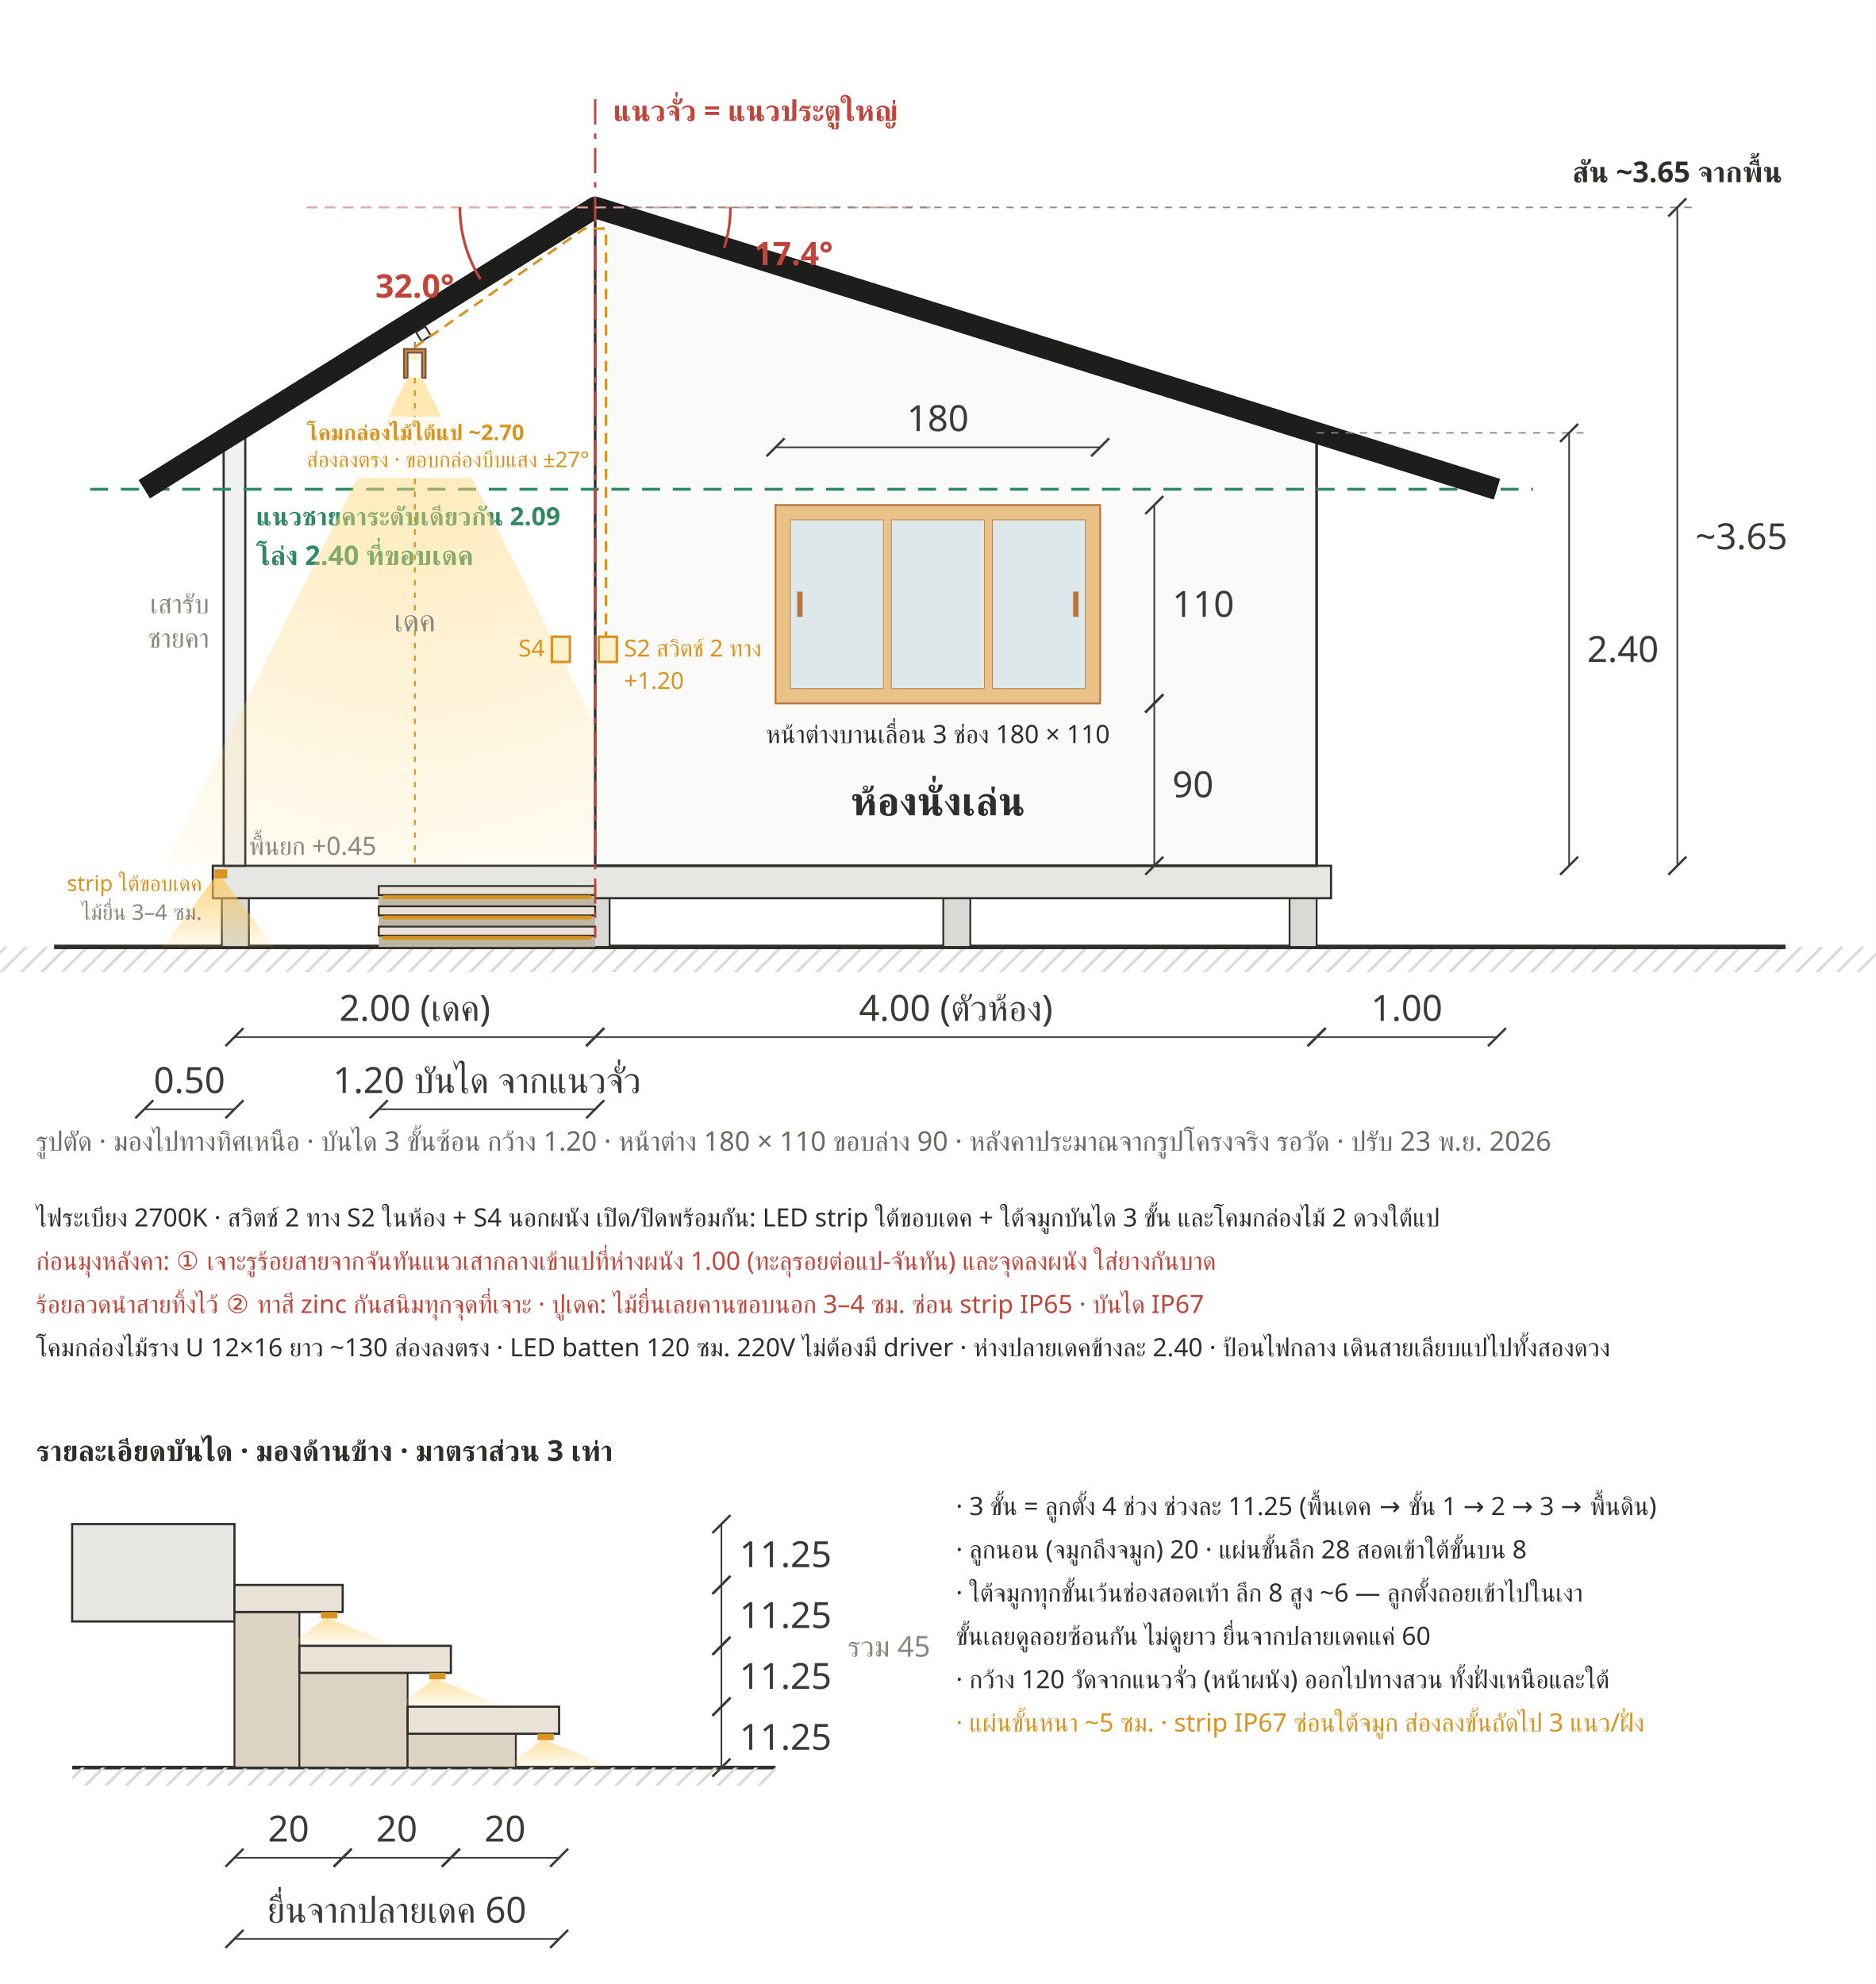
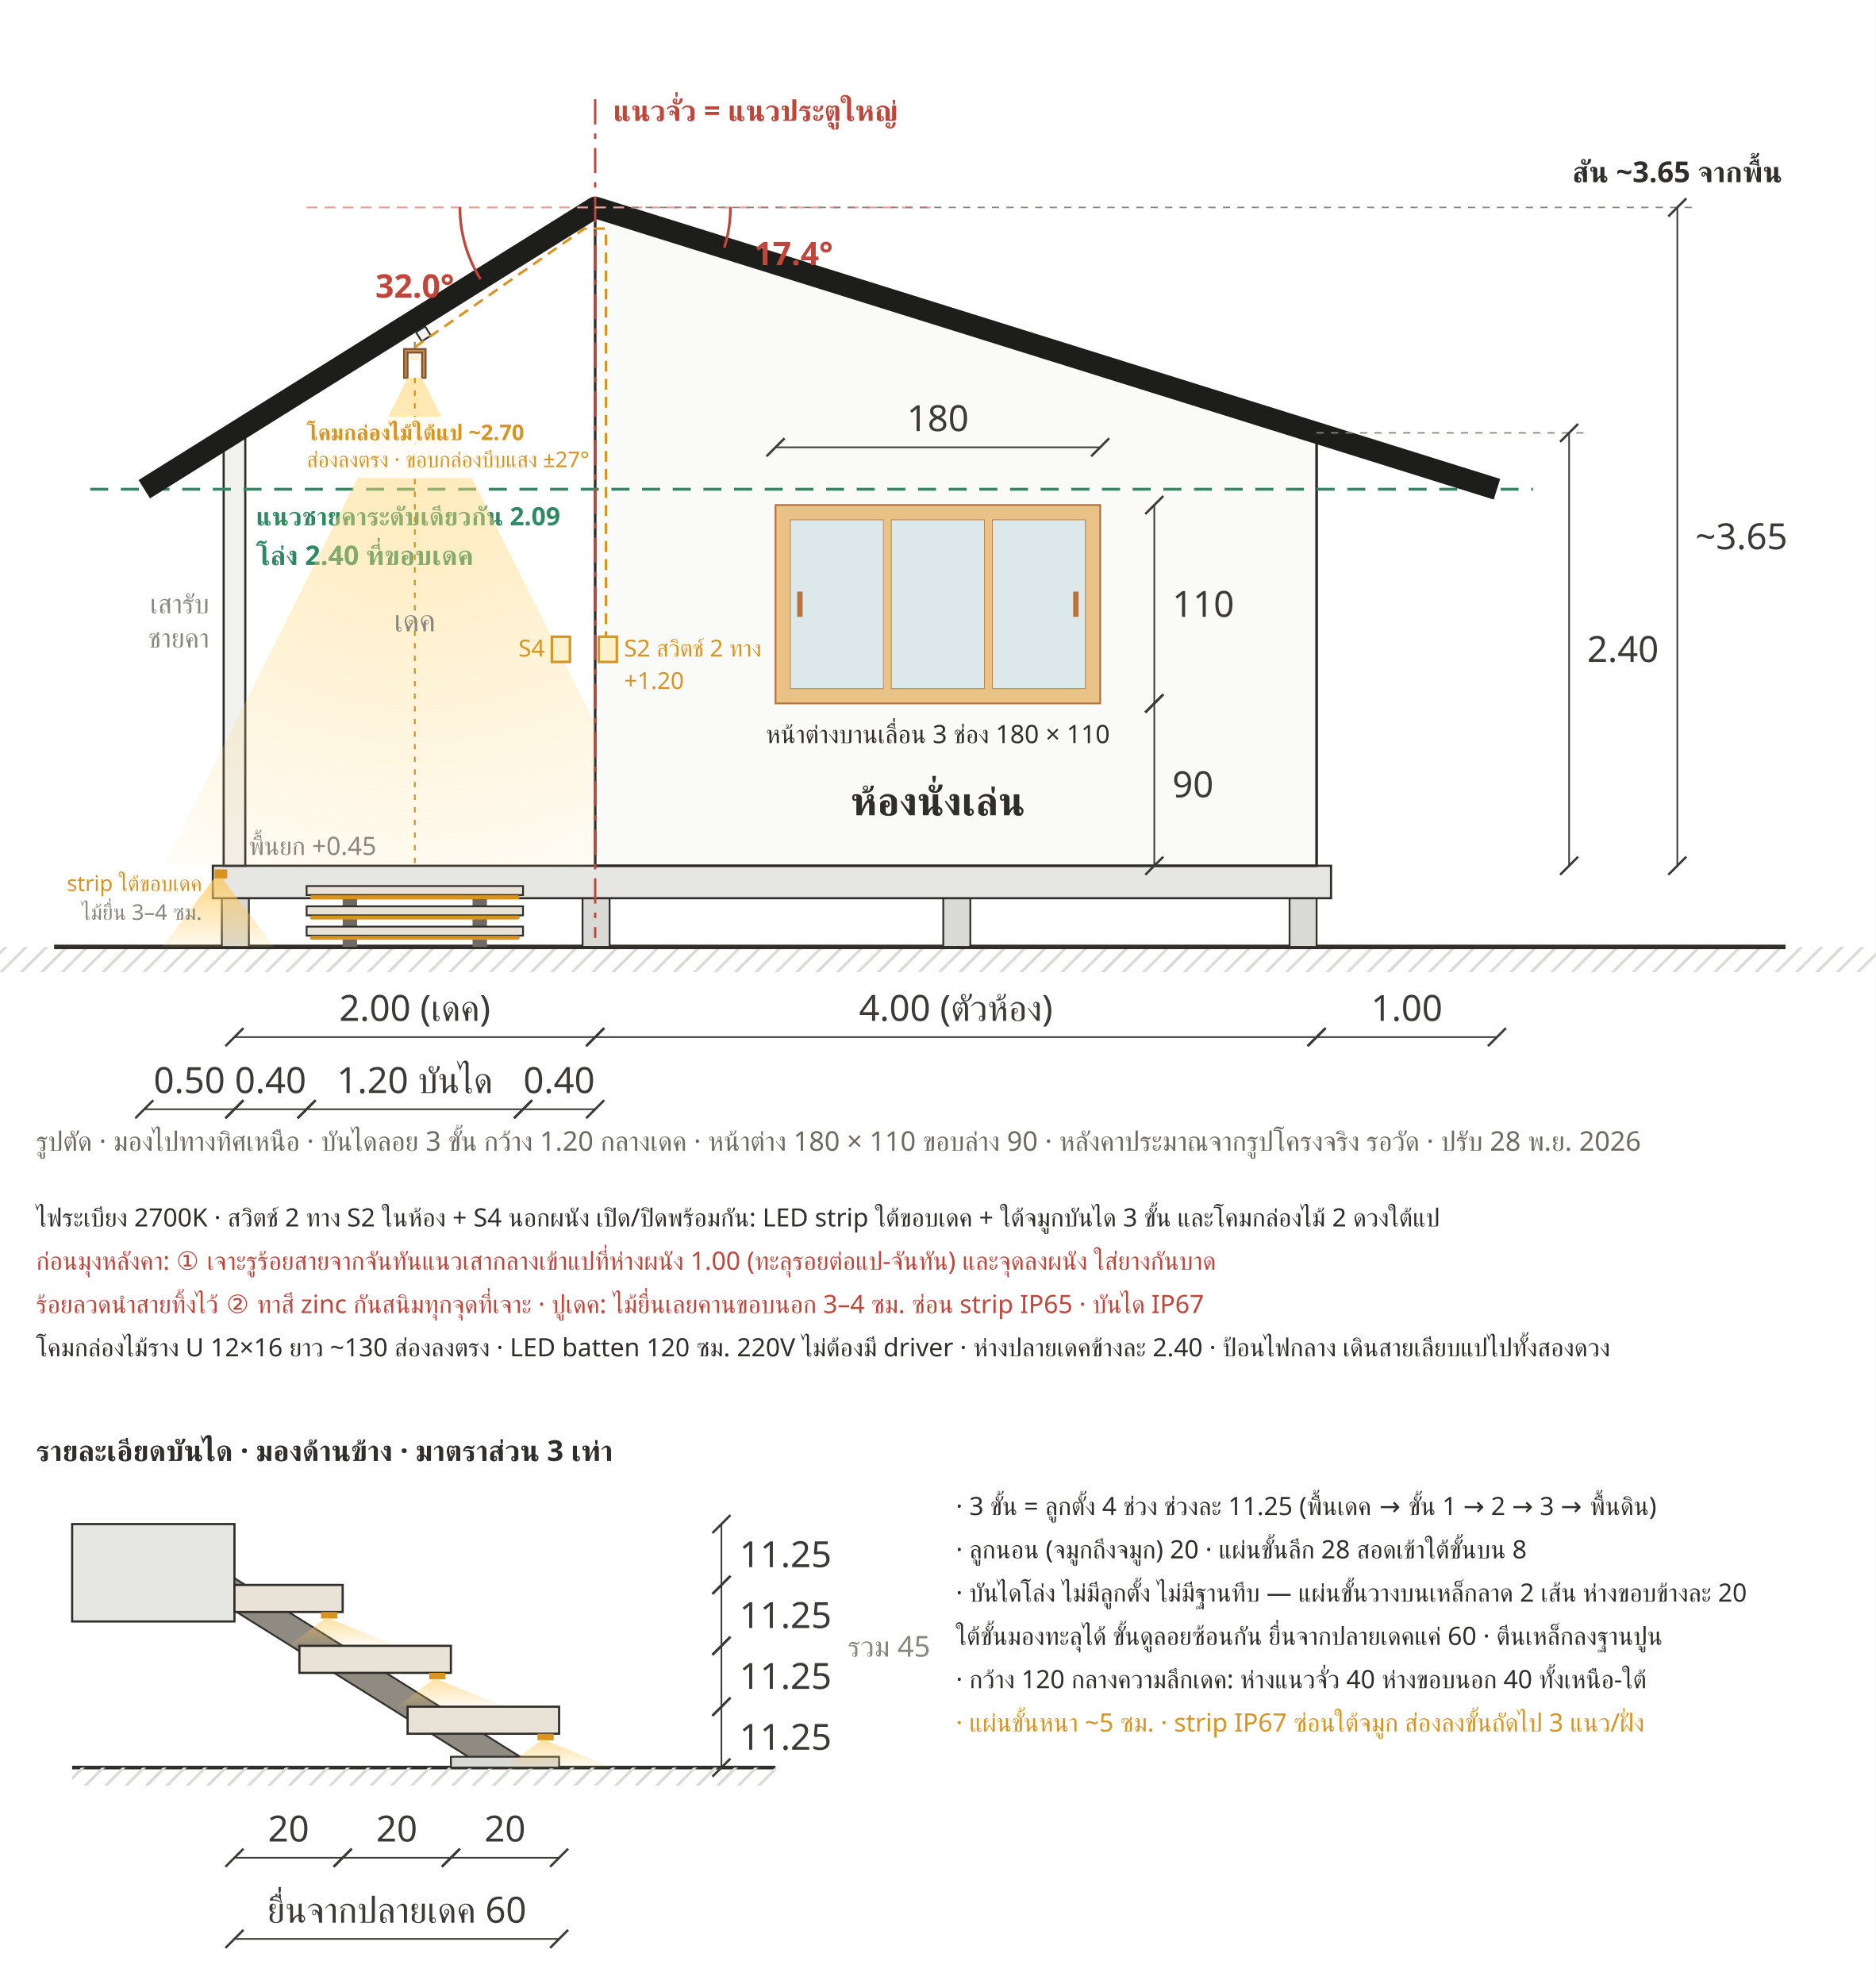
<svg xmlns="http://www.w3.org/2000/svg" viewBox="-330 -480 1040 1100" width="1040" height="1100" font-family="Leelawadee UI, Tahoma, sans-serif">
  <defs>
    <radialGradient id="beam" gradientUnits="userSpaceOnUse" cx="-100" cy="-270.5" r="300">
      <stop offset="0" stop-color="#ffd77a" stop-opacity="0.6" />
      <stop offset="1" stop-color="#ffd77a" stop-opacity="0.06" />
    </radialGradient>
    <linearGradient id="wash" x1="0" y1="0" x2="0" y2="1">
      <stop offset="0" stop-color="#ffc85a" stop-opacity="0.8" />
      <stop offset="1" stop-color="#ffc85a" stop-opacity="0.1" />
    </linearGradient>
    <pattern id="ground" width="8" height="8" patternUnits="userSpaceOnUse" patternTransform="rotate(45)">
      <line x1="0" y1="0" x2="0" y2="8" stroke="#d4d4d0" stroke-width="3" />
    </pattern>
  </defs>
  <rect x="-330" y="-480" width="1040" height="1100" fill="#ffffff" />
  <rect x="-330" y="45" width="1040" height="14" fill="url(#ground)" />
  <line x1="-300" y1="45" x2="660" y2="45" stroke="#2f2e2b" stroke-width="2.5" />
  <rect x="-207" y="18" width="15" height="27" fill="#d9d9d6" stroke="#2f2e2b" stroke-width="1" />
  <rect x="-7" y="18" width="15" height="27" fill="#d9d9d6" stroke="#2f2e2b" stroke-width="1" />
  <rect x="193" y="18" width="15" height="27" fill="#d9d9d6" stroke="#2f2e2b" stroke-width="1" />
  <rect x="385" y="18" width="15" height="27" fill="#d9d9d6" stroke="#2f2e2b" stroke-width="1" />
  <rect x="-212" y="0" width="620" height="18" fill="#e6e6e3" stroke="#2f2e2b" stroke-width="1.2" />
-   <rect x="-120" y="16.25" width="120" height="6.25" fill="#bfb6a6" />
-   <rect x="-120" y="11.25" width="120" height="5" fill="#e9e2d6" stroke="#2f2e2b" stroke-width="1" />
-   <line x1="-117" y1="17.45" x2="-3" y2="17.45" stroke="#d9931f" stroke-width="2.2" stroke-linecap="round" />
-   <rect x="-120" y="27.5" width="120" height="6.25" fill="#bfb6a6" />
-   <rect x="-120" y="22.5" width="120" height="5" fill="#e9e2d6" stroke="#2f2e2b" stroke-width="1" />
-   <line x1="-117" y1="28.7" x2="-3" y2="28.7" stroke="#d9931f" stroke-width="2.2" stroke-linecap="round" />
-   <rect x="-120" y="38.75" width="120" height="6.25" fill="#bfb6a6" />
-   <rect x="-120" y="33.75" width="120" height="5" fill="#e9e2d6" stroke="#2f2e2b" stroke-width="1" />
-   <line x1="-117" y1="39.95" x2="-3" y2="39.95" stroke="#d9931f" stroke-width="2.2" stroke-linecap="round" />
+   <rect x="-140" y="16.25" width="8" height="28.75" fill="#6f6a63" />
+   <rect x="-68" y="16.25" width="8" height="28.75" fill="#6f6a63" />
+   <rect x="-160" y="11.25" width="120" height="5" fill="#e9e2d6" stroke="#2f2e2b" stroke-width="1" />
+   <line x1="-157" y1="17.45" x2="-43" y2="17.45" stroke="#d9931f" stroke-width="2.2" stroke-linecap="round" />
+   <rect x="-160" y="22.5" width="120" height="5" fill="#e9e2d6" stroke="#2f2e2b" stroke-width="1" />
+   <line x1="-157" y1="28.7" x2="-43" y2="28.7" stroke="#d9931f" stroke-width="2.2" stroke-linecap="round" />
+   <rect x="-160" y="33.75" width="120" height="5" fill="#e9e2d6" stroke="#2f2e2b" stroke-width="1" />
+   <line x1="-157" y1="39.95" x2="-43" y2="39.95" stroke="#d9931f" stroke-width="2.2" stroke-linecap="round" />
  <path d="M0 0 V-365 L400 -240 V0 Z" fill="#fafaf9" stroke="#2f2e2b" stroke-width="1.5" />
  <rect x="-206" y="-240" width="12" height="240" fill="#f1f1ef" stroke="#2f2e2b" stroke-width="1.2" />
  <rect x="100" y="-200" width="180" height="110" fill="#e8c287" stroke="#b8743f" stroke-width="1" />
  <rect x="108" y="-192" width="52" height="94" fill="#dde8ea" stroke="#b8743f" stroke-width="0.8" />
  <rect x="106" y="-194" width="56" height="98" fill="none" stroke="#e8c287" stroke-width="4" />
  <rect x="164" y="-192" width="52" height="94" fill="#dde8ea" stroke="#b8743f" stroke-width="0.8" />
  <rect x="162" y="-194" width="56" height="98" fill="none" stroke="#e8c287" stroke-width="4" />
  <rect x="220" y="-192" width="52" height="94" fill="#dde8ea" stroke="#b8743f" stroke-width="0.8" />
  <rect x="218" y="-194" width="56" height="98" fill="none" stroke="#e8c287" stroke-width="4" />
  <rect x="112" y="-152" width="3" height="14" fill="#b8743f" />
  <rect x="265" y="-152" width="3" height="14" fill="#b8743f" />
  <text x="190" y="-68" font-size="14" font-weight="400" text-anchor="middle" fill="#2f2e2b">หน้าต่างบานเลื่อน 3 ช่อง 180 × 110</text>
  <text x="190" y="-28" font-size="22" font-weight="600" text-anchor="middle" fill="#2f2e2b">ห้องนั่งเล่น</text>
  <g>
    <line x1="100" y1="-232" x2="280" y2="-232" stroke="#3b3a36" stroke-width="0.9" />
    <line x1="95" y1="-227" x2="105" y2="-237" stroke="#3b3a36" stroke-width="1.3" />
    <line x1="275" y1="-227" x2="285" y2="-237" stroke="#3b3a36" stroke-width="1.3" />
    <text x="190" y="-241" font-size="20" font-weight="500" text-anchor="middle" fill="#3b3a36">180</text>
  </g>
  <g>
    <line x1="310" y1="-200" x2="310" y2="-90" stroke="#3b3a36" stroke-width="0.9" />
    <line x1="305" y1="-195" x2="315" y2="-205" stroke="#3b3a36" stroke-width="1.3" />
    <line x1="305" y1="-85" x2="315" y2="-95" stroke="#3b3a36" stroke-width="1.3" />
    <text x="320" y="-138" font-size="20" font-weight="500" text-anchor="start" fill="#3b3a36">110</text>
  </g>
  <g>
    <line x1="310" y1="-90" x2="310" y2="0" stroke="#3b3a36" stroke-width="0.9" />
    <line x1="305" y1="-85" x2="315" y2="-95" stroke="#3b3a36" stroke-width="1.3" />
    <line x1="305" y1="5" x2="315" y2="-5" stroke="#3b3a36" stroke-width="1.3" />
    <text x="320" y="-38" font-size="20" font-weight="500" text-anchor="start" fill="#3b3a36">90</text>
  </g>
  <line x1="-280" y1="-208.75" x2="520" y2="-208.75" stroke="#2f8a63" stroke-width="1.6" stroke-dasharray="10 7" />
  <text x="-188" y="-188.75" font-size="14" font-weight="600" text-anchor="start" fill="#2f8a63">แนวชายคาระดับเดียวกัน 2.09</text>
  <text x="-188" y="-166.75" font-size="15" font-weight="600" text-anchor="start" fill="#2f8a63">โล่ง 2.40 ที่ขอบเดค</text>
  <path d="M-250 -208.75 L0 -365 L500 -208.75" fill="none" stroke="#1d1d1b" stroke-width="12" stroke-linejoin="round" />
  <g transform="rotate(-32.01 -100 -302.5)">
    <rect x="-103" y="-296.5" width="6" height="6" fill="#f1f1ef" stroke="#2f2e2b" stroke-width="1" />
  </g>
  <line x1="-100" y1="-290.5" x2="-100" y2="-286.5" stroke="#8a877f" stroke-width="1" />
  <path d="M-106 -286.5 H-94 V-270.5 H-96 V-284.5 H-104 V-270.5 H-106 Z" fill="#c98b52" stroke="#7d5430" stroke-width="1" />
  <rect x="-102.5" y="-283.5" width="5" height="3" fill="#fff1cc" />
  <path d="M-104 -270.5 L-239.25 0 L0 0 L0 -78.5 L-96 -270.5 Z" fill="url(#beam)" />
  <line x1="-100" y1="-270.5" x2="-100" y2="0" stroke="#d9931f" stroke-width="1" stroke-dasharray="3 4" />
  <rect x="-164" y="-249" width="158" height="34" rx="3" fill="#ffffff" fill-opacity="0.85" />
  <text x="-160" y="-236" font-size="12" font-weight="600" text-anchor="start" fill="#d9931f">โคมกล่องไม้ใต้แป ~2.70</text>
  <text x="-160" y="-221" font-size="12" font-weight="400" text-anchor="start" fill="#d9931f">ส่องลงตรง · ขอบกล่องบีบแสง ±27°</text>
  <path d="M-100 -287.5 L-6 -353.25 L6 -353.25 V-126" fill="none" stroke="#d9931f" stroke-width="1.4" stroke-dasharray="6 4" />
  <rect x="2" y="-127" width="10" height="14" fill="#fff1cc" stroke="#d9931f" stroke-width="1.4" />
  <text x="16" y="-116" font-size="13" font-weight="400" text-anchor="start" fill="#d9931f">S2 สวิตช์ 2 ทาง</text>
  <rect x="-24" y="-127" width="10" height="14" fill="#fff1cc" stroke="#d9931f" stroke-width="1.4" />
  <text x="-28" y="-116" font-size="13" font-weight="400" text-anchor="end" fill="#d9931f">S4</text>
  <text x="16" y="-98" font-size="13" font-weight="400" text-anchor="start" fill="#d9931f">+1.20</text>
  <path d="M-209 4 L-240 45 L-178 45 Z" fill="url(#wash)" />
  <rect x="-211" y="2" width="7" height="5" fill="#d9931f" />
  <text x="-218" y="14" font-size="12" font-weight="400" text-anchor="end" fill="#d9931f">strip ใต้ขอบเดค</text>
  <text x="-218" y="30" font-size="12" font-weight="400" text-anchor="end" fill="#8a877f">ไม้ยื่น 3–4 ซม.</text>
  <line x1="0" y1="-425" x2="0" y2="40" stroke="#c0453a" stroke-width="1.3" stroke-dasharray="14 5 3 5" />
  <text x="10" y="-413" font-size="16" font-weight="600" text-anchor="start" fill="#c0453a">แนวจั่ว = แนวประตูใหญ่</text>
  <line x1="-160" y1="-365" x2="190" y2="-365" stroke="#e7a39b" stroke-width="1" stroke-dasharray="6 4" />
  <path d="M-75 -365 A75 75 0 0 0 -63.6 -325.25" fill="none" stroke="#c0453a" stroke-width="1.5" />
  <path d="M75 -365 A75 75 0 0 1 71.586 -342.629" fill="none" stroke="#c0453a" stroke-width="1.5" />
  <text x="-100" y="-315" font-size="18" font-weight="600" text-anchor="middle" fill="#c0453a">32.0°</text>
  <text x="110" y="-333" font-size="18" font-weight="600" text-anchor="middle" fill="#c0453a">17.4°</text>
  <text x="-214" y="-140" font-size="15" font-weight="400" text-anchor="end" fill="#8a877f">เสารับ</text>
  <text x="-214" y="-121" font-size="15" font-weight="400" text-anchor="end" fill="#8a877f">ชายคา</text>
  <text x="-100" y="-130" font-size="17" font-weight="400" text-anchor="middle" fill="#8a877f">เดค</text>
  <text x="-192" y="-6" font-size="14" font-weight="400" text-anchor="start" fill="#8a877f">พื้นยก +0.45</text>
  <line x1="400" y1="-240" x2="550" y2="-240" stroke="#8a877f" stroke-width="0.8" stroke-dasharray="4 4" />
  <line x1="20" y1="-365" x2="610" y2="-365" stroke="#8a877f" stroke-width="0.8" stroke-dasharray="4 4" />
  <g>
    <line x1="540" y1="-240" x2="540" y2="0" stroke="#3b3a36" stroke-width="0.9" />
    <line x1="535" y1="-235" x2="545" y2="-245" stroke="#3b3a36" stroke-width="1.3" />
    <line x1="535" y1="5" x2="545" y2="-5" stroke="#3b3a36" stroke-width="1.3" />
    <text x="550" y="-113" font-size="20" font-weight="500" text-anchor="start" fill="#3b3a36">2.40</text>
  </g>
  <g>
    <line x1="600" y1="-365" x2="600" y2="0" stroke="#3b3a36" stroke-width="0.9" />
    <line x1="595" y1="-360" x2="605" y2="-370" stroke="#3b3a36" stroke-width="1.3" />
    <line x1="595" y1="5" x2="605" y2="-5" stroke="#3b3a36" stroke-width="1.3" />
    <text x="610" y="-175.5" font-size="20" font-weight="500" text-anchor="start" fill="#3b3a36">~3.65</text>
  </g>
  <text x="600" y="-379" font-size="16" font-weight="600" text-anchor="middle" fill="#2f2e2b">สัน ~3.65 จากพื้น</text>
  <g>
    <line x1="-250" y1="135" x2="-200" y2="135" stroke="#3b3a36" stroke-width="0.9" />
    <line x1="-255" y1="140" x2="-245" y2="130" stroke="#3b3a36" stroke-width="1.3" />
    <line x1="-205" y1="140" x2="-195" y2="130" stroke="#3b3a36" stroke-width="1.3" />
    <text x="-225" y="126" font-size="20" font-weight="500" text-anchor="middle" fill="#3b3a36">0.50</text>
  </g>
  <g>
-     <line x1="-120" y1="135" x2="0" y2="135" stroke="#3b3a36" stroke-width="0.9" />
-     <line x1="-125" y1="140" x2="-115" y2="130" stroke="#3b3a36" stroke-width="1.3" />
+     <line x1="-200" y1="135" x2="-160" y2="135" stroke="#3b3a36" stroke-width="0.9" />
+     <line x1="-205" y1="140" x2="-195" y2="130" stroke="#3b3a36" stroke-width="1.3" />
+     <line x1="-165" y1="140" x2="-155" y2="130" stroke="#3b3a36" stroke-width="1.3" />
+     <text x="-180" y="126" font-size="20" font-weight="500" text-anchor="middle" fill="#3b3a36">0.40</text>
+   </g>
+   <g>
+     <line x1="-160" y1="135" x2="-40" y2="135" stroke="#3b3a36" stroke-width="0.9" />
+     <line x1="-165" y1="140" x2="-155" y2="130" stroke="#3b3a36" stroke-width="1.3" />
+     <line x1="-45" y1="140" x2="-35" y2="130" stroke="#3b3a36" stroke-width="1.3" />
+     <text x="-100" y="126" font-size="20" font-weight="500" text-anchor="middle" fill="#3b3a36">1.20 บันได</text>
+   </g>
+   <g>
+     <line x1="-40" y1="135" x2="0" y2="135" stroke="#3b3a36" stroke-width="0.9" />
+     <line x1="-45" y1="140" x2="-35" y2="130" stroke="#3b3a36" stroke-width="1.3" />
    <line x1="-5" y1="140" x2="5" y2="130" stroke="#3b3a36" stroke-width="1.3" />
-     <text x="-60" y="126" font-size="20" font-weight="500" text-anchor="middle" fill="#3b3a36">1.20 บันได จากแนวจั่ว</text>
+     <text x="-20" y="126" font-size="20" font-weight="500" text-anchor="middle" fill="#3b3a36">0.40</text>
  </g>
  <g>
    <line x1="-200" y1="95" x2="0" y2="95" stroke="#3b3a36" stroke-width="0.9" />
    <line x1="-205" y1="100" x2="-195" y2="90" stroke="#3b3a36" stroke-width="1.3" />
    <line x1="-5" y1="100" x2="5" y2="90" stroke="#3b3a36" stroke-width="1.3" />
    <text x="-100" y="86" font-size="20" font-weight="500" text-anchor="middle" fill="#3b3a36">2.00 (เดค)</text>
  </g>
  <g>
    <line x1="0" y1="95" x2="400" y2="95" stroke="#3b3a36" stroke-width="0.9" />
    <line x1="-5" y1="100" x2="5" y2="90" stroke="#3b3a36" stroke-width="1.3" />
    <line x1="395" y1="100" x2="405" y2="90" stroke="#3b3a36" stroke-width="1.3" />
    <text x="200" y="86" font-size="20" font-weight="500" text-anchor="middle" fill="#3b3a36">4.00 (ตัวห้อง)</text>
  </g>
  <g>
    <line x1="400" y1="95" x2="500" y2="95" stroke="#3b3a36" stroke-width="0.9" />
    <line x1="395" y1="100" x2="405" y2="90" stroke="#3b3a36" stroke-width="1.3" />
    <line x1="495" y1="100" x2="505" y2="90" stroke="#3b3a36" stroke-width="1.3" />
    <text x="450" y="86" font-size="20" font-weight="500" text-anchor="middle" fill="#3b3a36">1.00</text>
  </g>
  <text x="-310" y="200" font-size="14" font-weight="400" text-anchor="start" fill="#2f2e2b">ไฟระเบียง 2700K · สวิตช์ 2 ทาง S2 ในห้อง + S4 นอกผนัง เปิด/ปิดพร้อมกัน: LED strip ใต้ขอบเดค + ใต้จมูกบันได 3 ขั้น และโคมกล่องไม้ 2 ดวงใต้แป</text>
  <text x="-310" y="224" font-size="14" font-weight="400" text-anchor="start" fill="#c0453a">ก่อนมุงหลังคา: ① เจาะรูร้อยสายจากจันทันแนวเสากลางเข้าแปที่ห่างผนัง 1.00 (ทะลุรอยต่อแป-จันทัน) และจุดลงผนัง ใส่ยางกันบาด</text>
  <text x="-310" y="248" font-size="14" font-weight="400" text-anchor="start" fill="#c0453a">ร้อยลวดนำสายทิ้งไว้  ② ทาสี zinc กันสนิมทุกจุดที่เจาะ · ปูเดค: ไม้ยื่นเลยคานขอบนอก 3–4 ซม. ซ่อน strip IP65 · บันได IP67</text>
  <text x="-310" y="272" font-size="14" font-weight="400" text-anchor="start" fill="#2f2e2b">โคมกล่องไม้ราง U 12×16 ยาว ~130 ส่องลงตรง · LED batten 120 ซม. 220V ไม่ต้องมี driver · ห่างปลายเดคข้างละ 2.40 · ป้อนไฟกลาง เดินสายเลียบแปไปทั้งสองดวง</text>
-   <text x="-310" y="158" font-size="15" font-weight="400" text-anchor="start" fill="#6d6a62">รูปตัด · มองไปทางทิศเหนือ · บันได 3 ขั้นซ้อน กว้าง 1.20 · หน้าต่าง 180 × 110 ขอบล่าง 90 · หลังคาประมาณจากรูปโครงจริง รอวัด · ปรับ 23 พ.ย. 2026</text>
+   <text x="-310" y="158" font-size="15" font-weight="400" text-anchor="start" fill="#6d6a62">รูปตัด · มองไปทางทิศเหนือ · บันไดลอย 3 ขั้น กว้าง 1.20 กลางเดค · หน้าต่าง 180 × 110 ขอบล่าง 90 · หลังคาประมาณจากรูปโครงจริง รอวัด · ปรับ 28 พ.ย. 2026</text>
  <text x="-310" y="330" font-size="16" font-weight="600" text-anchor="start" fill="#2f2e2b">รายละเอียดบันได · มองด้านข้าง · มาตราส่วน 3 เท่า</text>
  <line x1="-290" y1="500" x2="100" y2="500" stroke="#2f2e2b" stroke-width="2" />
  <rect x="-290" y="500" width="390" height="10" fill="url(#ground)" />
  <rect x="-290" y="365" width="90" height="54" fill="#e6e6e3" stroke="#2f2e2b" stroke-width="1.2" />
-   <rect x="-200" y="413.75" width="36" height="86.25" fill="#ddd3c2" stroke="#2f2e2b" stroke-width="1" />
+   <polygon points="-200,395 -32,500 -60.8,500 -200,413" fill="#8f8a82" stroke="#2f2e2b" stroke-width="1" />
+   <rect x="-80" y="494" width="60" height="6" fill="#d9d9d6" stroke="#2f2e2b" stroke-width="1" />
  <rect x="-200" y="398.75" width="60" height="15" fill="#e9e2d6" stroke="#2f2e2b" stroke-width="1.2" />
  <rect x="-152" y="413.75" width="9" height="3.6" fill="#d9931f" />
  <path d="M-149 416.75 L-170 432.5 L-110 432.5 Z" fill="url(#wash)" opacity="0.7" />
-   <rect x="-164" y="447.5" width="60" height="52.5" fill="#ddd3c2" stroke="#2f2e2b" stroke-width="1" />
  <rect x="-164" y="432.5" width="84" height="15" fill="#e9e2d6" stroke="#2f2e2b" stroke-width="1.2" />
  <rect x="-92" y="447.5" width="9" height="3.6" fill="#d9931f" />
  <path d="M-89 450.5 L-110 466.25 L-50 466.25 Z" fill="url(#wash)" opacity="0.7" />
-   <rect x="-104" y="481.25" width="60" height="18.75" fill="#ddd3c2" stroke="#2f2e2b" stroke-width="1" />
  <rect x="-104" y="466.25" width="84" height="15" fill="#e9e2d6" stroke="#2f2e2b" stroke-width="1.2" />
  <rect x="-32" y="481.25" width="9" height="3.6" fill="#d9931f" />
  <path d="M-29 484.25 L-50 500 L10 500 Z" fill="url(#wash)" opacity="0.7" />
  <g>
    <line x1="-200" y1="550" x2="-140" y2="550" stroke="#3b3a36" stroke-width="0.9" />
    <line x1="-205" y1="555" x2="-195" y2="545" stroke="#3b3a36" stroke-width="1.3" />
    <line x1="-145" y1="555" x2="-135" y2="545" stroke="#3b3a36" stroke-width="1.3" />
    <text x="-170" y="541" font-size="20" font-weight="500" text-anchor="middle" fill="#3b3a36">20</text>
  </g>
  <g>
    <line x1="-140" y1="550" x2="-80" y2="550" stroke="#3b3a36" stroke-width="0.9" />
    <line x1="-145" y1="555" x2="-135" y2="545" stroke="#3b3a36" stroke-width="1.3" />
    <line x1="-85" y1="555" x2="-75" y2="545" stroke="#3b3a36" stroke-width="1.3" />
    <text x="-110" y="541" font-size="20" font-weight="500" text-anchor="middle" fill="#3b3a36">20</text>
  </g>
  <g>
    <line x1="-80" y1="550" x2="-20" y2="550" stroke="#3b3a36" stroke-width="0.9" />
    <line x1="-85" y1="555" x2="-75" y2="545" stroke="#3b3a36" stroke-width="1.3" />
    <line x1="-25" y1="555" x2="-15" y2="545" stroke="#3b3a36" stroke-width="1.3" />
    <text x="-50" y="541" font-size="20" font-weight="500" text-anchor="middle" fill="#3b3a36">20</text>
  </g>
  <g>
    <line x1="-200" y1="595" x2="-20" y2="595" stroke="#3b3a36" stroke-width="0.9" />
    <line x1="-205" y1="600" x2="-195" y2="590" stroke="#3b3a36" stroke-width="1.3" />
    <line x1="-25" y1="600" x2="-15" y2="590" stroke="#3b3a36" stroke-width="1.3" />
    <text x="-110" y="586" font-size="20" font-weight="500" text-anchor="middle" fill="#3b3a36">ยื่นจากปลายเดค 60</text>
  </g>
  <g>
    <line x1="70" y1="365" x2="70" y2="398.75" stroke="#3b3a36" stroke-width="0.9" />
    <line x1="65" y1="370" x2="75" y2="360" stroke="#3b3a36" stroke-width="1.3" />
    <line x1="65" y1="403.75" x2="75" y2="393.75" stroke="#3b3a36" stroke-width="1.3" />
    <text x="80" y="388.875" font-size="20" font-weight="500" text-anchor="start" fill="#3b3a36">11.25</text>
  </g>
  <g>
    <line x1="70" y1="398.75" x2="70" y2="432.5" stroke="#3b3a36" stroke-width="0.9" />
    <line x1="65" y1="403.75" x2="75" y2="393.75" stroke="#3b3a36" stroke-width="1.3" />
    <line x1="65" y1="437.5" x2="75" y2="427.5" stroke="#3b3a36" stroke-width="1.3" />
    <text x="80" y="422.625" font-size="20" font-weight="500" text-anchor="start" fill="#3b3a36">11.25</text>
  </g>
  <g>
    <line x1="70" y1="432.5" x2="70" y2="466.25" stroke="#3b3a36" stroke-width="0.9" />
    <line x1="65" y1="437.5" x2="75" y2="427.5" stroke="#3b3a36" stroke-width="1.3" />
    <line x1="65" y1="471.25" x2="75" y2="461.25" stroke="#3b3a36" stroke-width="1.3" />
    <text x="80" y="456.375" font-size="20" font-weight="500" text-anchor="start" fill="#3b3a36">11.25</text>
  </g>
  <g>
    <line x1="70" y1="466.25" x2="70" y2="500" stroke="#3b3a36" stroke-width="0.9" />
    <line x1="65" y1="471.25" x2="75" y2="461.25" stroke="#3b3a36" stroke-width="1.3" />
    <line x1="65" y1="505" x2="75" y2="495" stroke="#3b3a36" stroke-width="1.3" />
    <text x="80" y="490.125" font-size="20" font-weight="500" text-anchor="start" fill="#3b3a36">11.25</text>
  </g>
  <text x="140" y="438.5" font-size="16" font-weight="400" text-anchor="start" fill="#8a877f">รวม 45</text>
  <text x="200" y="360" font-size="14" font-weight="400" text-anchor="start" fill="#2f2e2b">· 3 ขั้น = ลูกตั้ง 4 ช่วง ช่วงละ 11.25 (พื้นเดค → ขั้น 1 → 2 → 3 → พื้นดิน)</text>
  <text x="200" y="384" font-size="14" font-weight="400" text-anchor="start" fill="#2f2e2b">· ลูกนอน (จมูกถึงจมูก) 20 · แผ่นขั้นลึก 28 สอดเข้าใต้ขั้นบน 8</text>
-   <text x="200" y="408" font-size="14" font-weight="400" text-anchor="start" fill="#2f2e2b">· ใต้จมูกทุกขั้นเว้นช่องสอดเท้า ลึก 8 สูง ~6 — ลูกตั้งถอยเข้าไปในเงา</text>
-   <text x="200" y="432" font-size="14" font-weight="400" text-anchor="start" fill="#2f2e2b">  ขั้นเลยดูลอยซ้อนกัน ไม่ดูยาว ยื่นจากปลายเดคแค่ 60</text>
-   <text x="200" y="456" font-size="14" font-weight="400" text-anchor="start" fill="#2f2e2b">· กว้าง 120 วัดจากแนวจั่ว (หน้าผนัง) ออกไปทางสวน ทั้งฝั่งเหนือและใต้</text>
+   <text x="200" y="408" font-size="14" font-weight="400" text-anchor="start" fill="#2f2e2b">· บันไดโล่ง ไม่มีลูกตั้ง ไม่มีฐานทึบ — แผ่นขั้นวางบนเหล็กลาด 2 เส้น ห่างขอบข้างละ 20</text>
+   <text x="200" y="432" font-size="14" font-weight="400" text-anchor="start" fill="#2f2e2b">  ใต้ขั้นมองทะลุได้ ขั้นดูลอยซ้อนกัน ยื่นจากปลายเดคแค่ 60 · ตีนเหล็กลงฐานปูน</text>
+   <text x="200" y="456" font-size="14" font-weight="400" text-anchor="start" fill="#2f2e2b">· กว้าง 120 กลางความลึกเดค: ห่างแนวจั่ว 40 ห่างขอบนอก 40 ทั้งเหนือ-ใต้</text>
  <text x="200" y="480" font-size="14" font-weight="400" text-anchor="start" fill="#d9931f">· แผ่นขั้นหนา ~5 ซม. · strip IP67 ซ่อนใต้จมูก ส่องลงขั้นถัดไป 3 แนว/ฝั่ง</text>
</svg>
